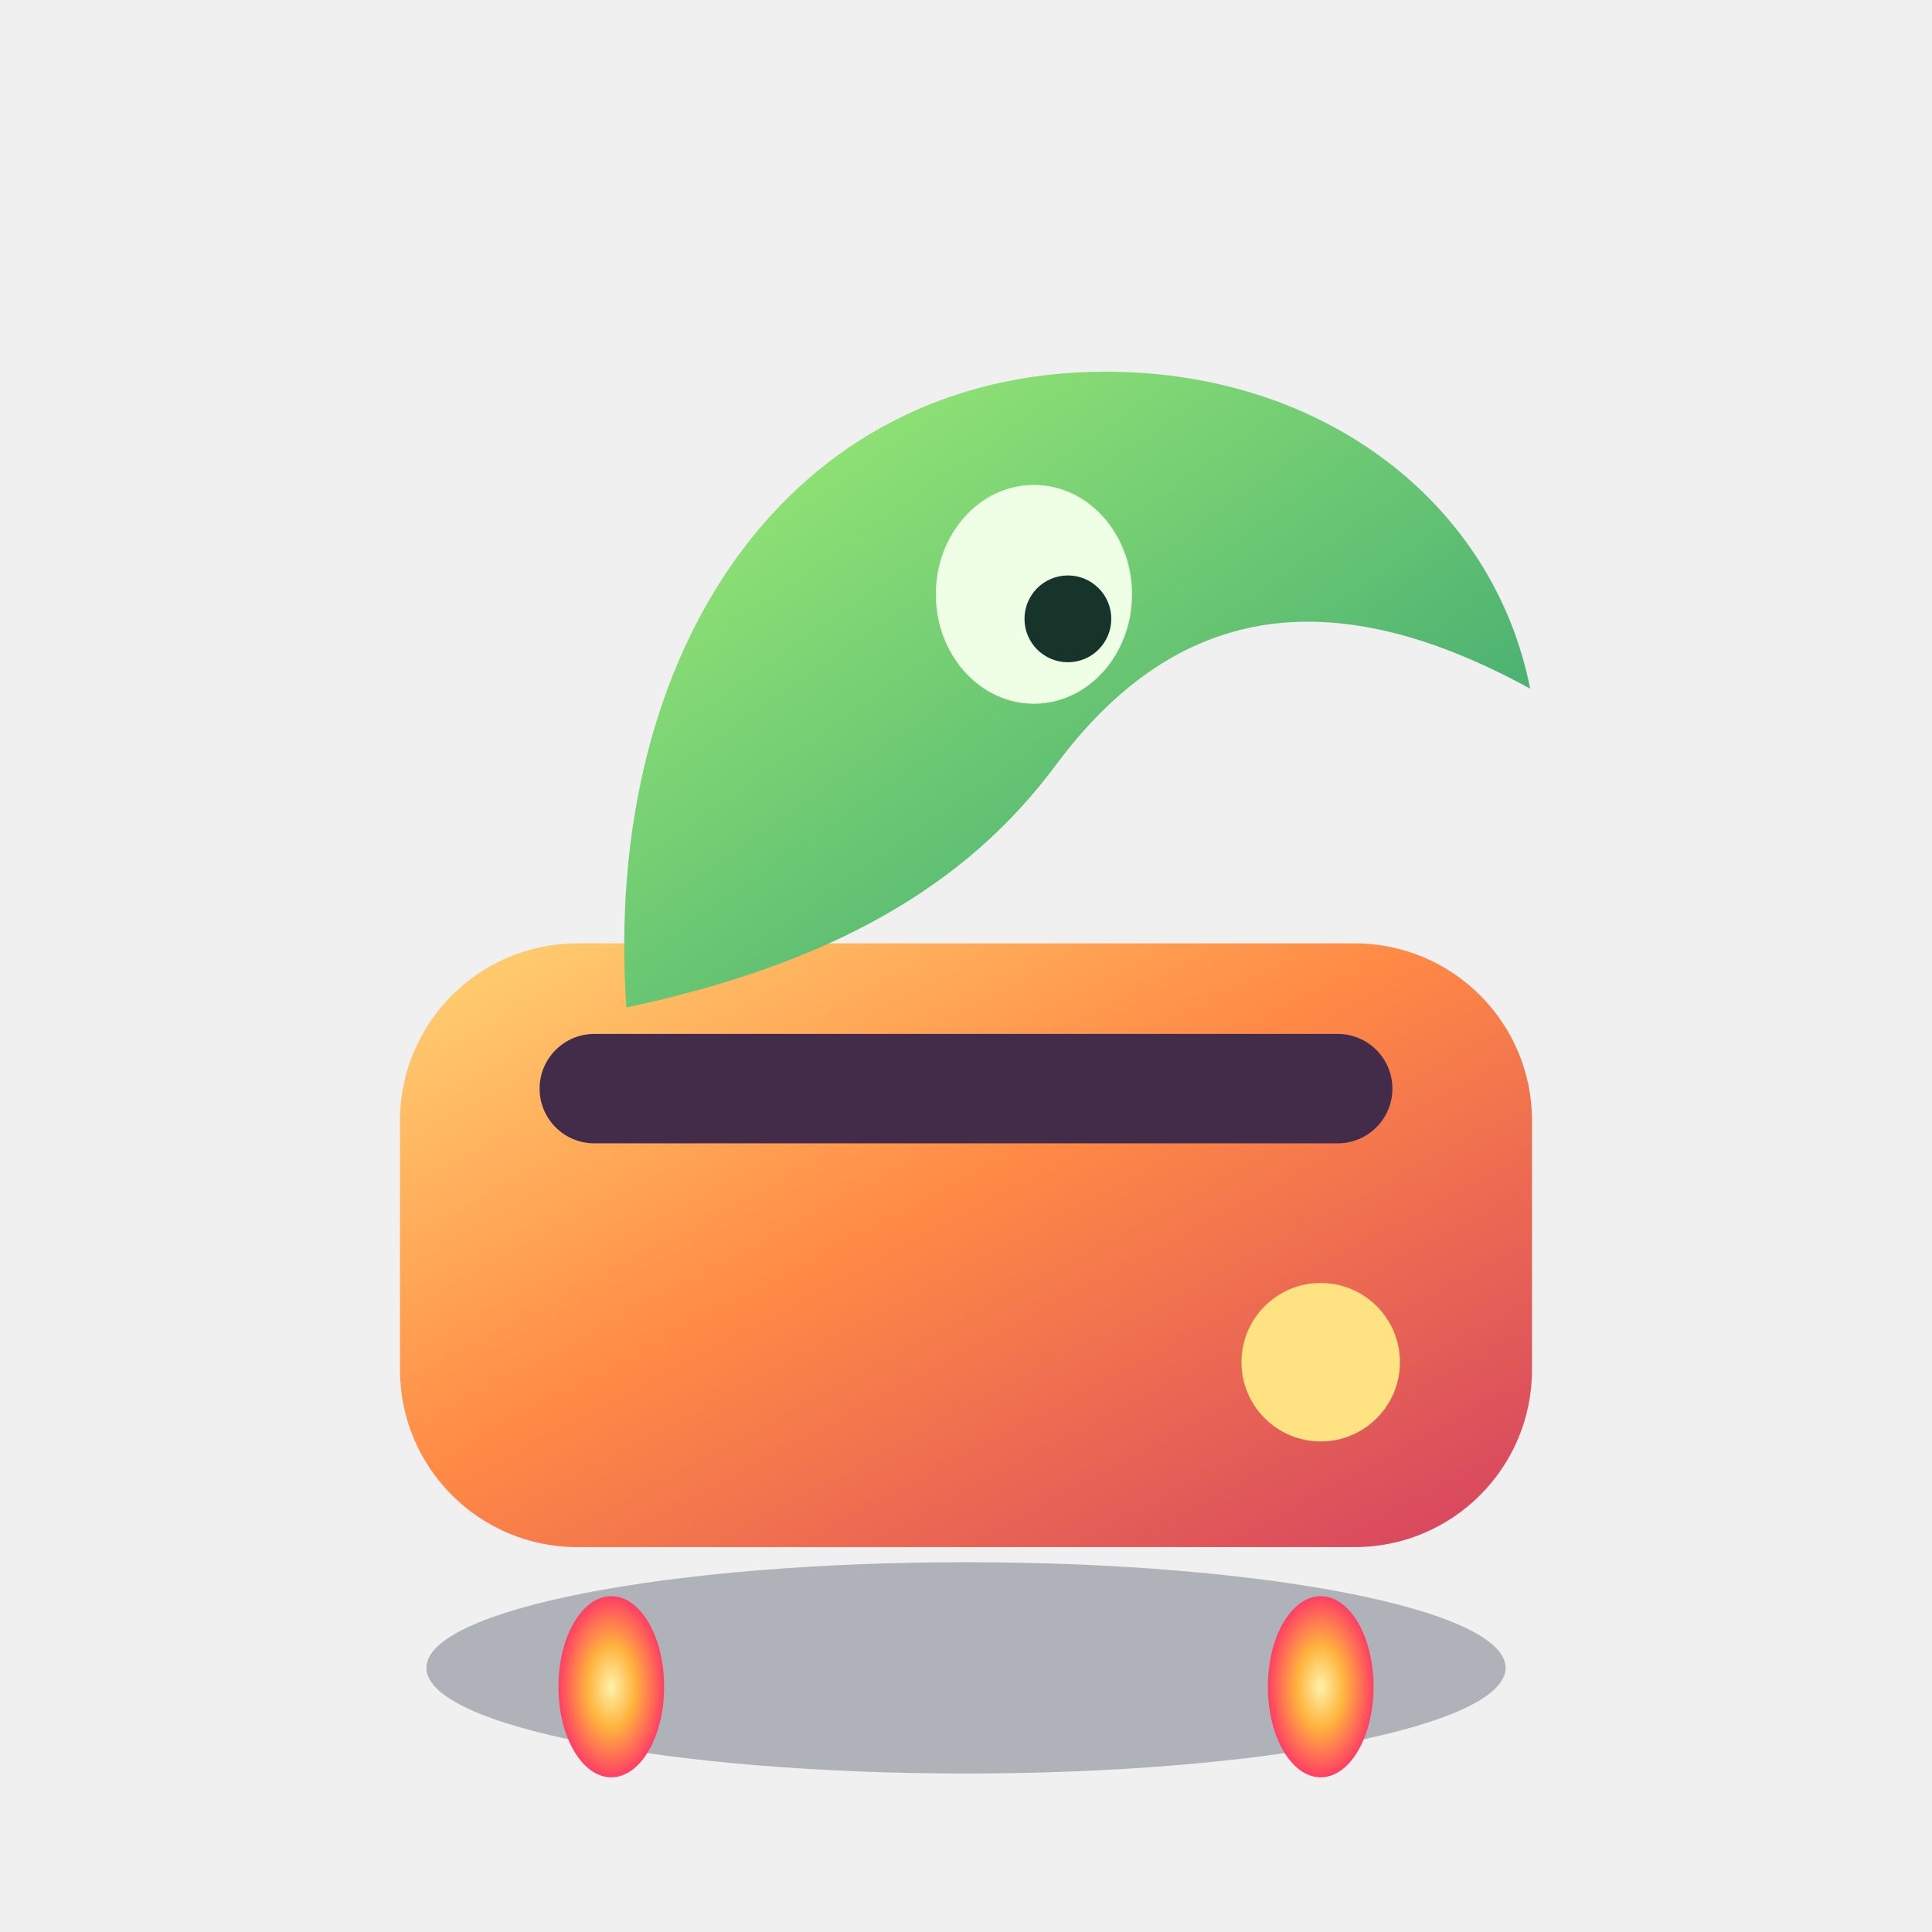
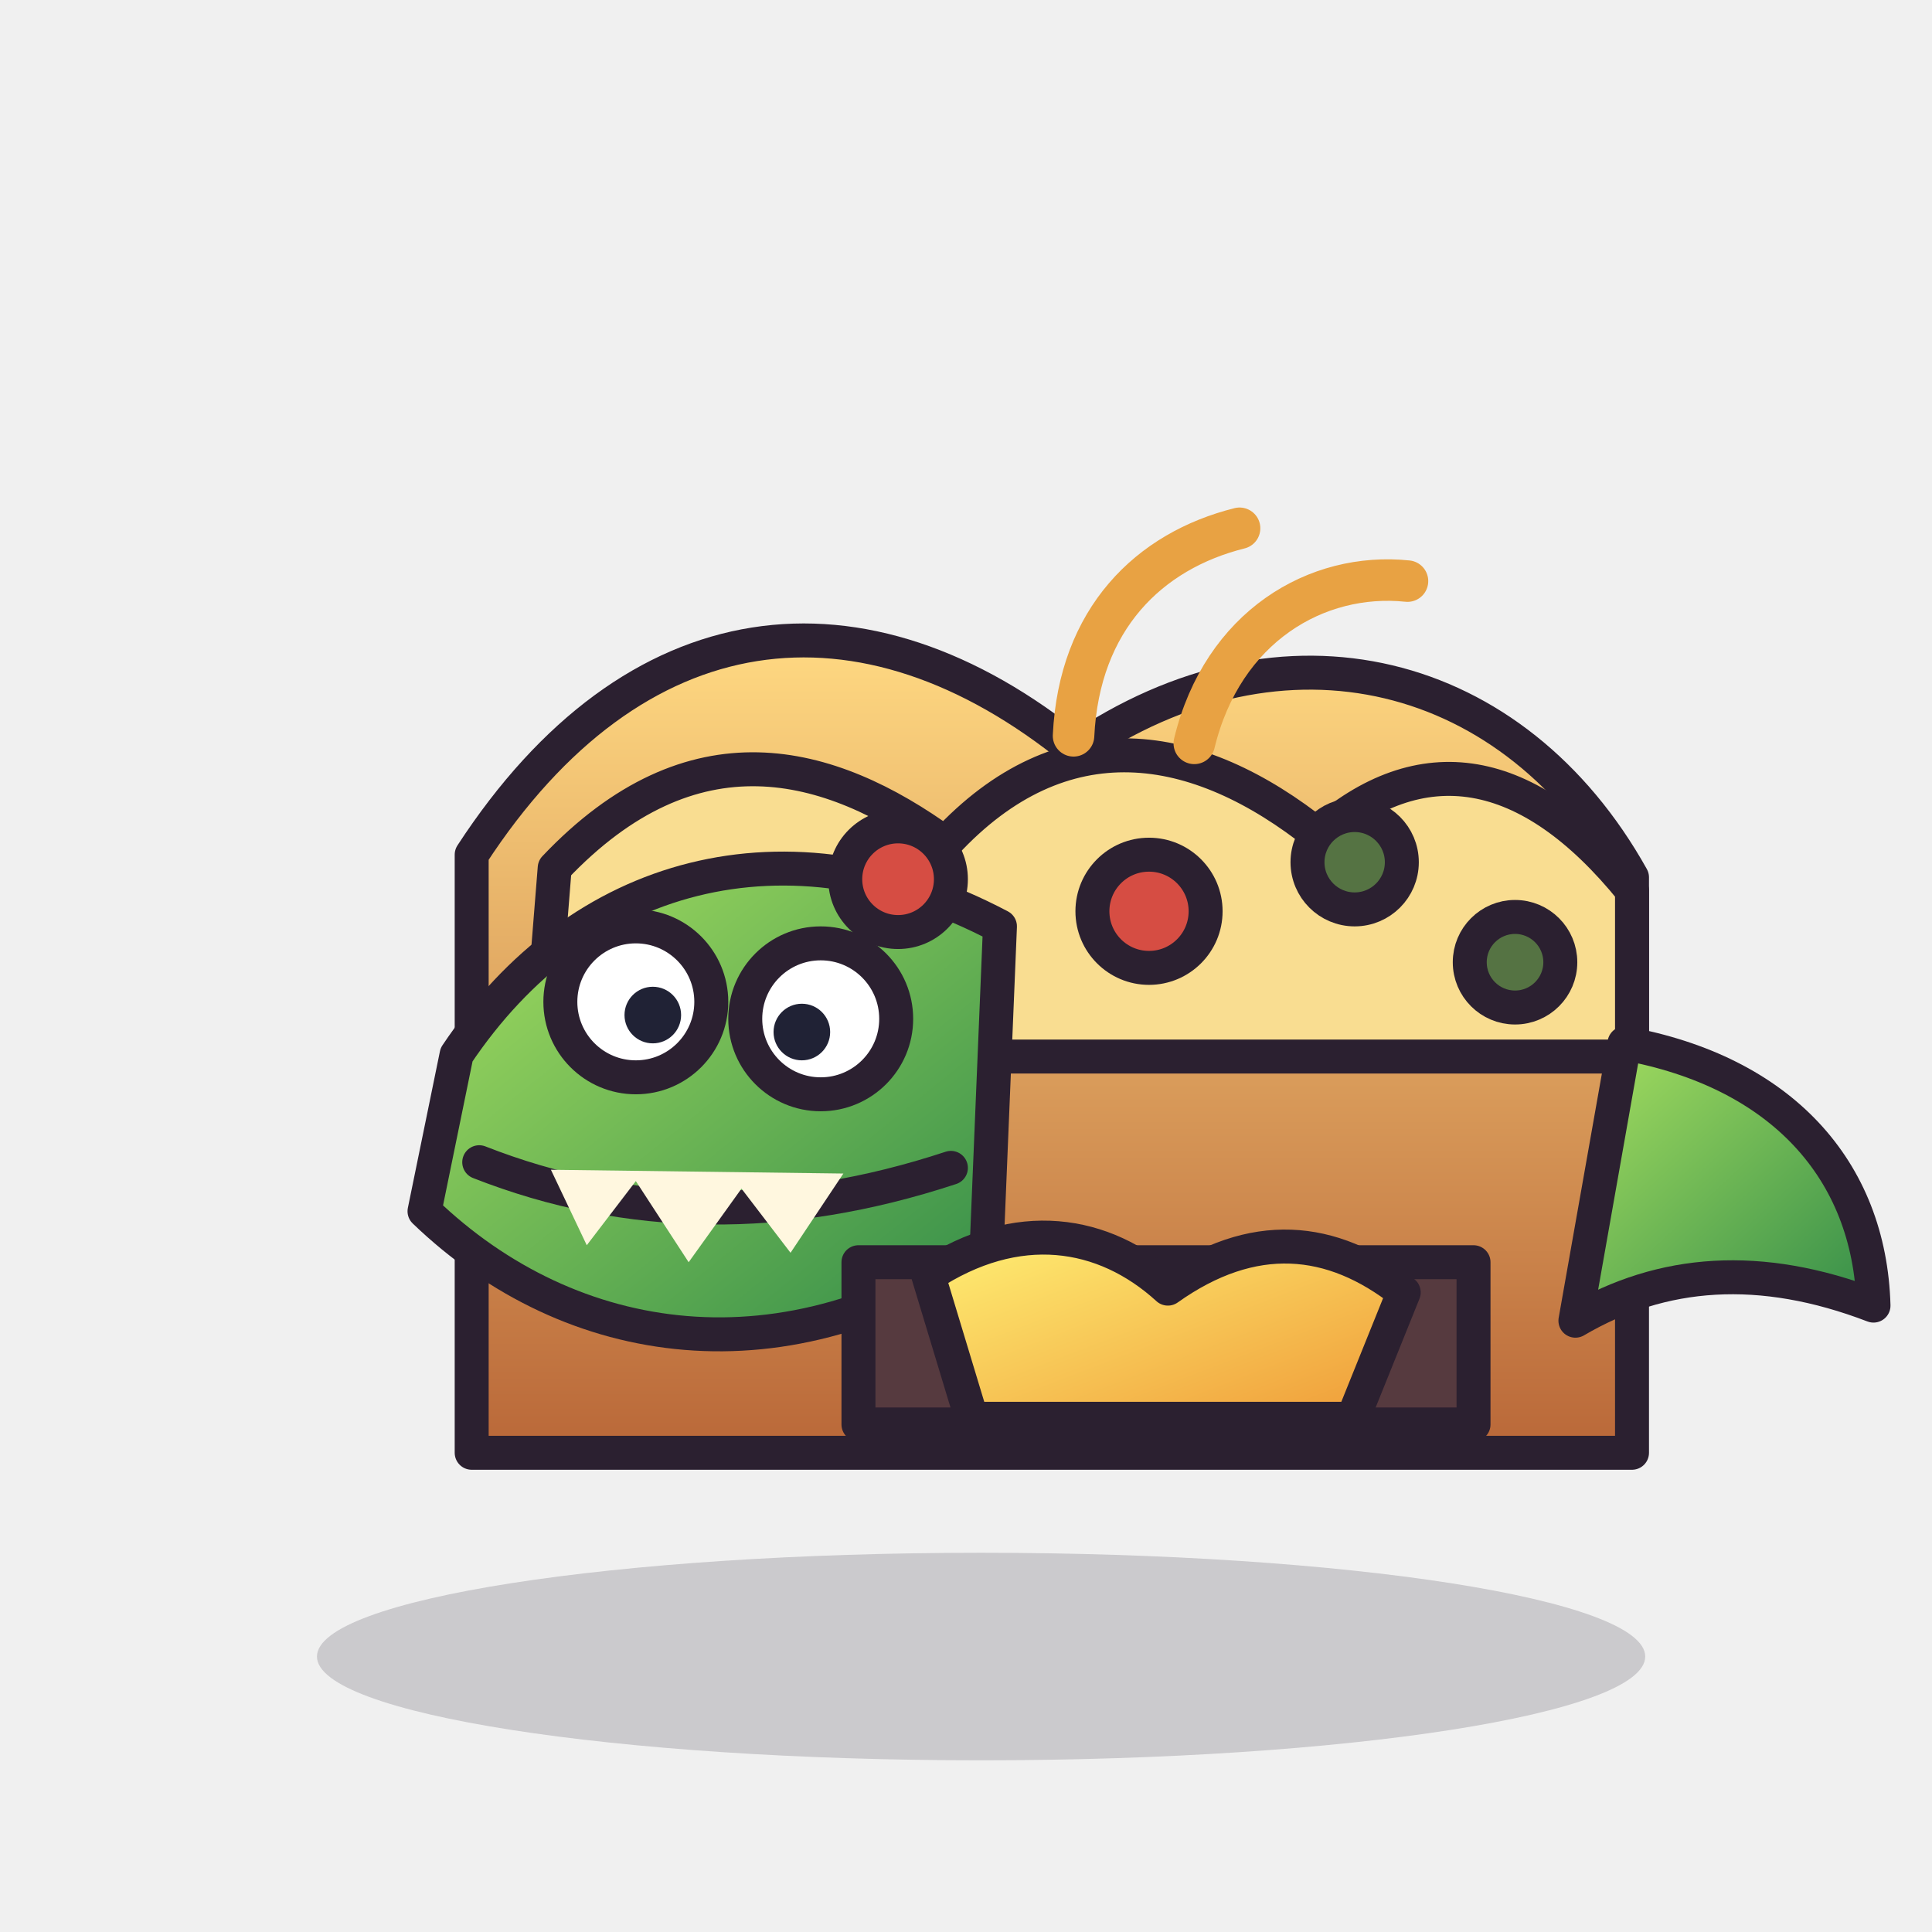
<svg xmlns="http://www.w3.org/2000/svg" width="2048" height="2048" viewBox="0 0 1024 1024">
  <defs>
-     <linearGradient id="toaster" x1="0" y1="0" x2="1" y2="1">
-       <stop stop-color="#ffd474" />
-       <stop offset=".45" stop-color="#ff8a45" />
-       <stop offset="1" stop-color="#d44262" />
+     <linearGradient id="bread" x1="0" y1="0" x2="0" y2="1">
+       <stop stop-color="#ffd982" />
+       <stop offset="1" stop-color="#b96738" />
    </linearGradient>
-     <linearGradient id="croc" x1="0" y1="0" x2="1" y2="1">
-       <stop stop-color="#a3ef75" />
-       <stop offset="1" stop-color="#2e9d71" />
+     <linearGradient id="green" x1="0" y1="0" x2="1" y2="1">
+       <stop stop-color="#a8e060" />
+       <stop offset="1" stop-color="#318b49" />
    </linearGradient>
-     <radialGradient id="flame">
-       <stop stop-color="#fff2a9" />
-       <stop offset=".45" stop-color="#ffb43d" />
-       <stop offset="1" stop-color="#ff3f64" />
-     </radialGradient>
+     <linearGradient id="cheese" x1="0" y1="0" x2="1" y2="1">
+       <stop stop-color="#fff074" />
+       <stop offset="1" stop-color="#ef9a37" />
+     </linearGradient>
  </defs>
-   <ellipse cx="512" cy="884" rx="286" ry="56" fill="#081128" opacity=".28" />
-   <rect x="212" y="500" width="600" height="320" rx="94" fill="url(#toaster)" />
-   <rect x="286" y="548" width="452" height="58" rx="29" fill="#432c49" />
-   <circle cx="700" cy="722" r="42" fill="#ffe382" />
-   <path d="M332 534c-13-189 86-337 254-337 117 0 206 71 225 168-113-62-192-39-251 40-48 65-120 106-228 129Z" fill="url(#croc)" />
-   <ellipse cx="548" cy="315" rx="52" ry="58" fill="#efffe6" />
-   <circle cx="566" cy="328" r="23" fill="#17342b" />
-   <ellipse cx="324" cy="894" rx="28" ry="48" fill="url(#flame)" />
-   <ellipse cx="700" cy="894" rx="28" ry="48" fill="url(#flame)" />
+   <ellipse cx="520" cy="878" rx="352" ry="55" fill="#21192b" opacity=".18" />
+   <g stroke="#2b2030" stroke-width="18" stroke-linecap="round" stroke-linejoin="round">
+     <path d="M250 453c86-132 207-147 320-55 111-76 233-44 295 67v305H250Z" fill="url(#bread)" />
+     <path d="M294 460c73-77 145-58 207-13 62-67 133-56 198-4 54-48 111-39 166 29v88H286Z" fill="#f9dd91" />
+     <path d="M242 559c65-97 174-128 288-68l-7 169c-106 73-220 57-298-18Z" fill="url(#green)" />
+     <circle cx="337" cy="531" r="40" fill="#fff" />
+     <circle cx="435" cy="540" r="40" fill="#fff" />
+     <circle cx="346" cy="538" r="15" fill="#202235" stroke="none" />
+     <circle cx="425" cy="547" r="15" fill="#202235" stroke="none" />
+     <path d="M254 616c79 31 162 32 250 3" fill="none" />
+     <path d="m292 620 19 40 26-34 28 43 28-39 26 34 28-42" fill="#fff7df" stroke="none" />
+     <path d="M455 669h326v86H455Z" fill="#563a3f" />
+     <path d="M492 676c47-31 93-24 127 7 45-32 87-28 125 2l-27 67H515Z" fill="url(#cheese)" />
+     <circle cx="476" cy="466" r="28" fill="#d64d43" />
+     <circle cx="609" cy="483" r="30" fill="#d64d43" />
+     <circle cx="718" cy="457" r="25" fill="#557343" />
+     <circle cx="803" cy="510" r="24" fill="#557343" />
+     <path d="M861 553c83 15 130 67 132 139-60-23-112-19-158 8Z" fill="url(#green)" />
+     <path d="M569 390c3-62 40-98 88-110m-24 114c15-62 65-91 113-86" fill="none" stroke="#e8a243" stroke-width="22" />
+   </g>
</svg>
